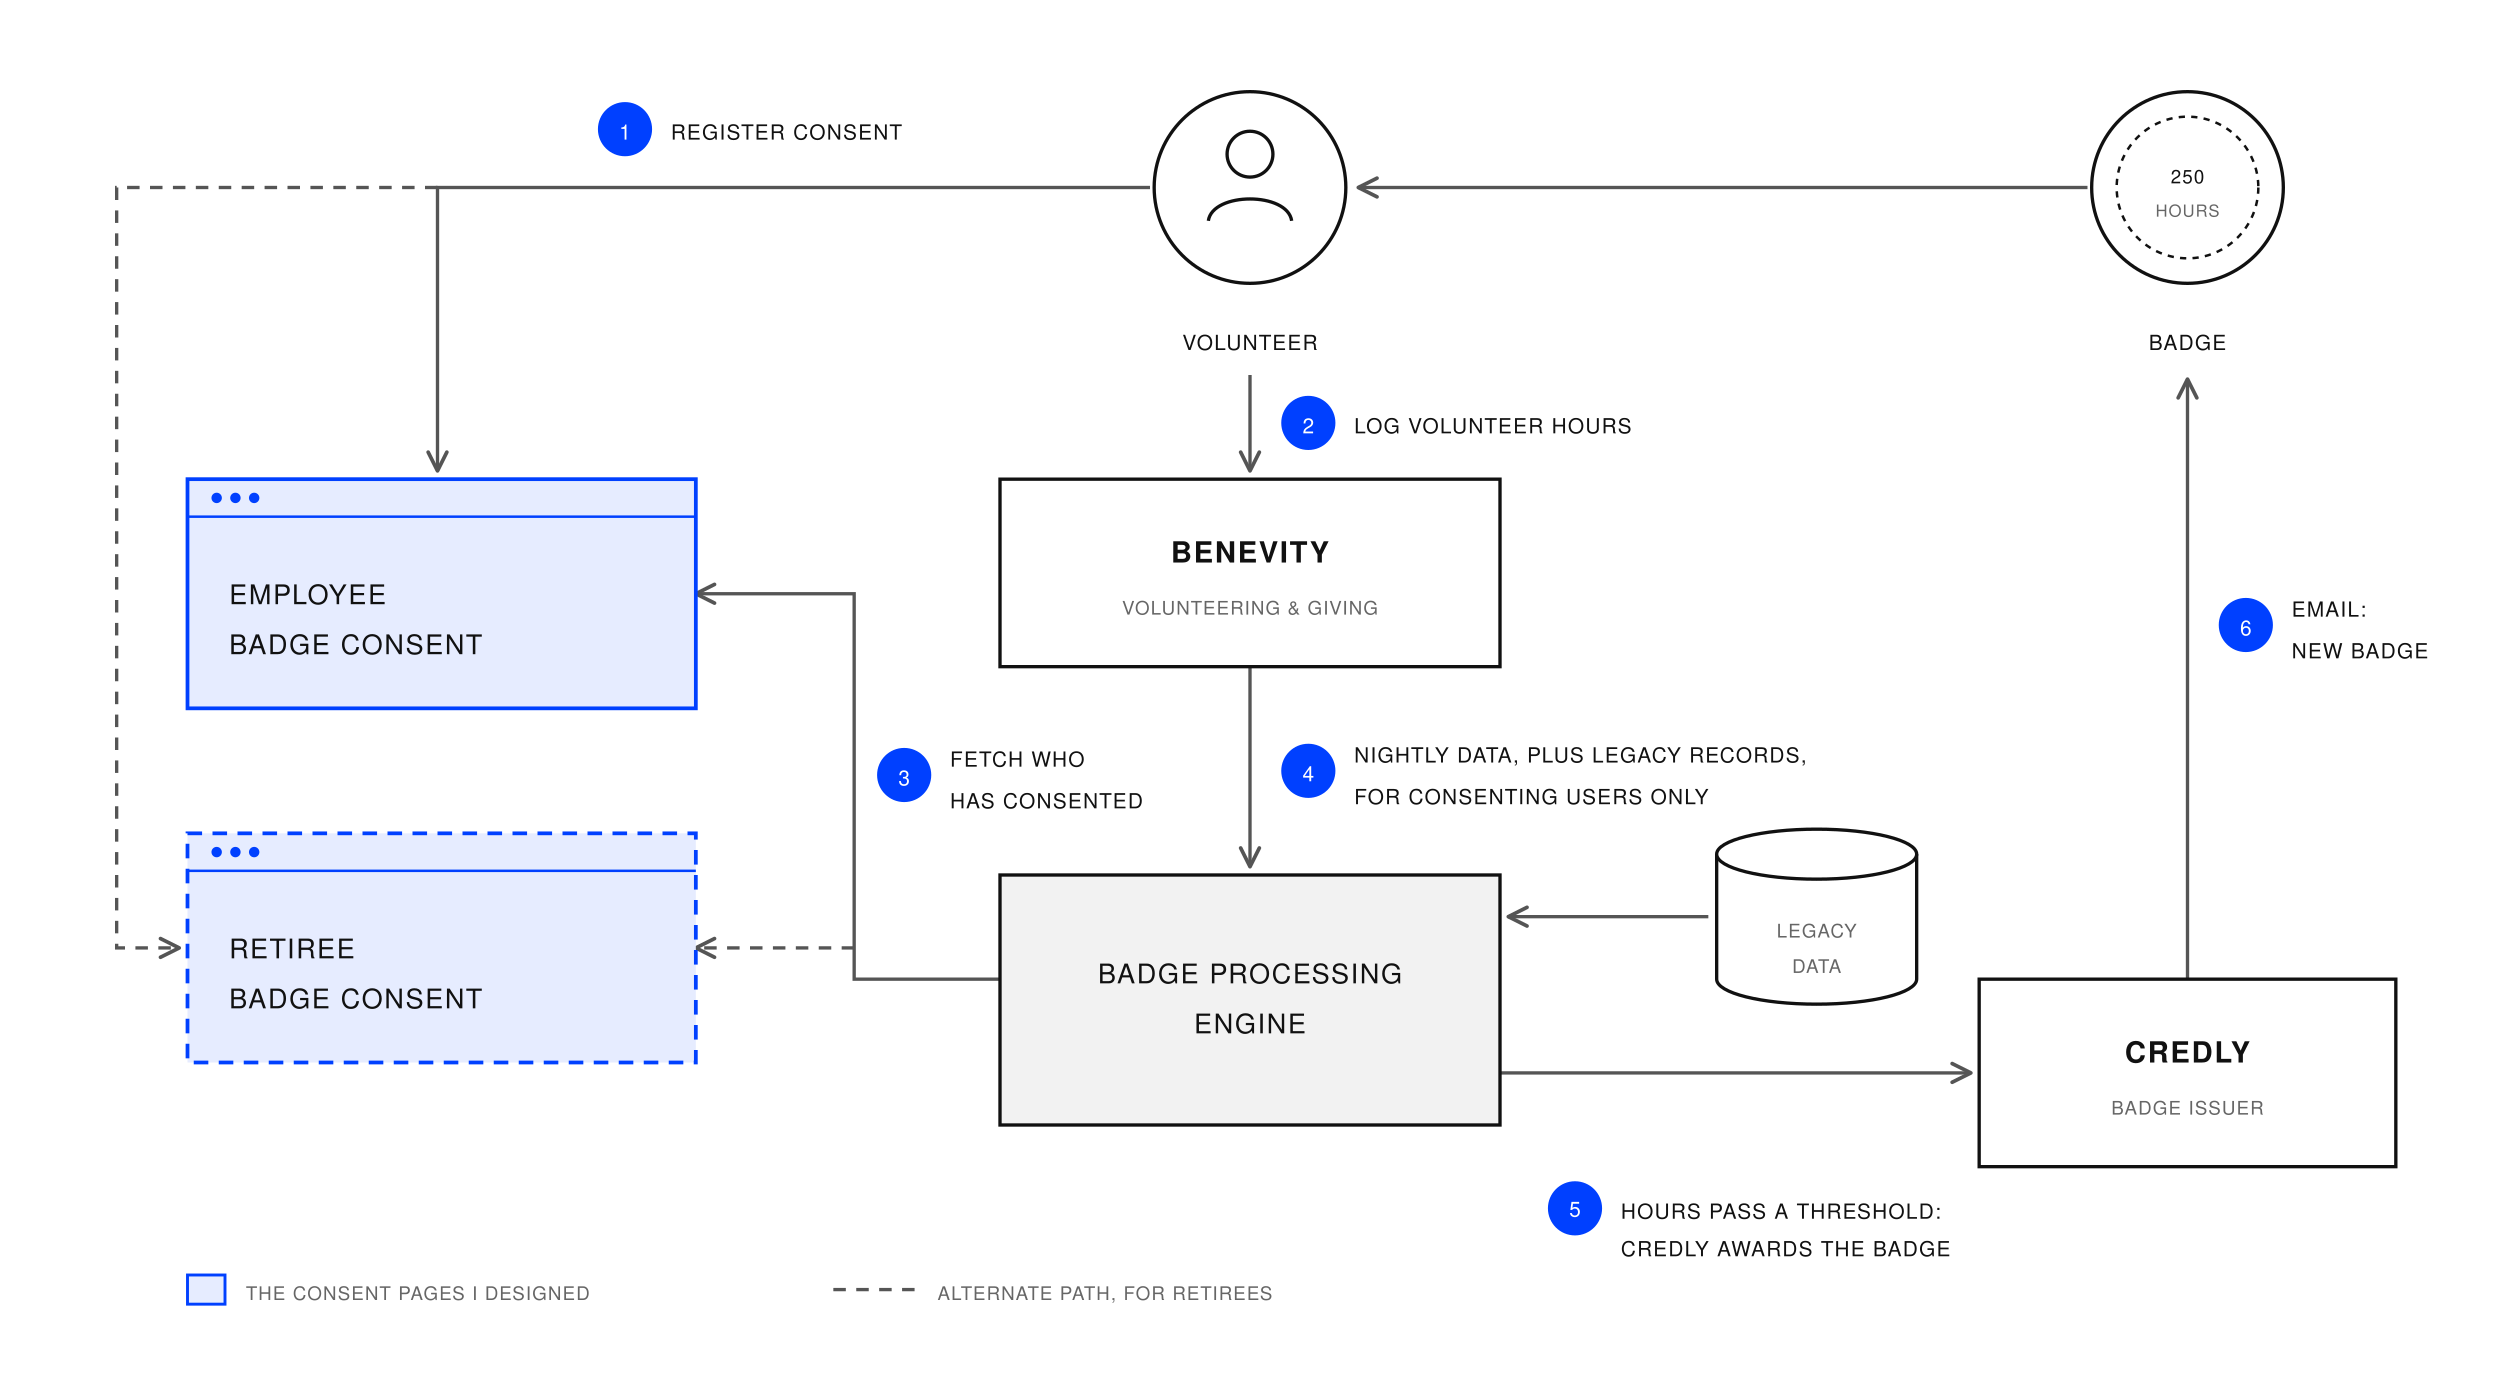
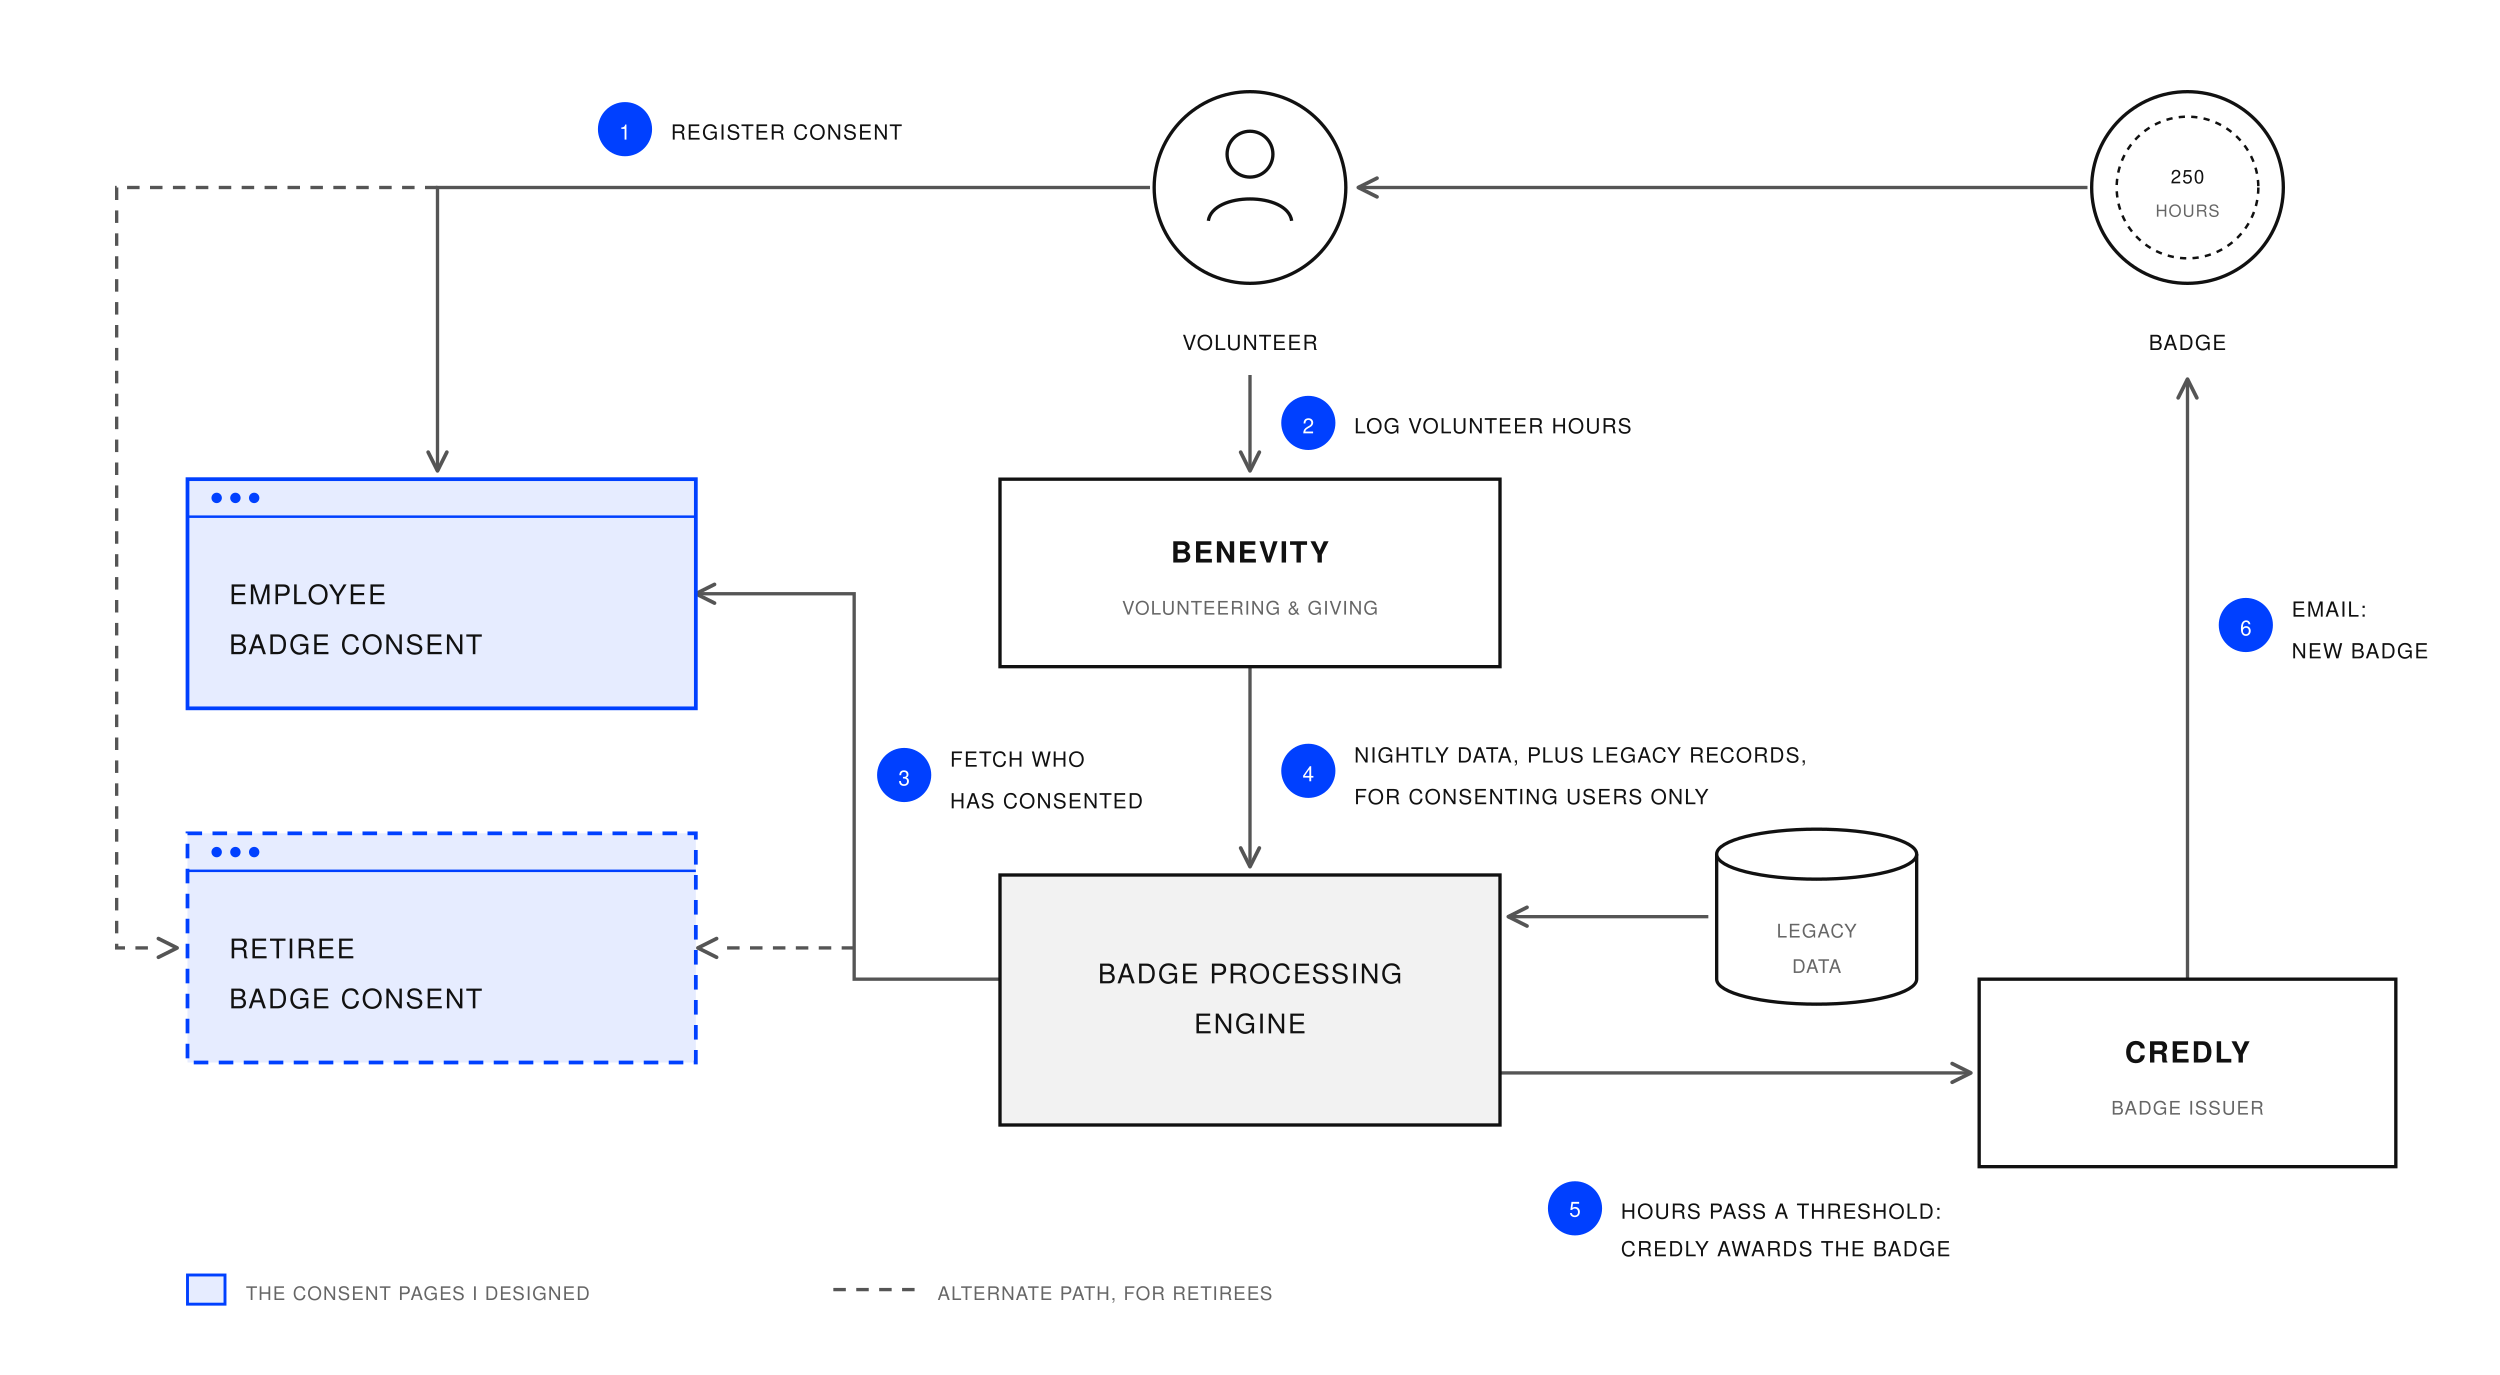
<svg xmlns="http://www.w3.org/2000/svg" viewBox="0 0 1200 660" width="1200" height="660" font-family="Helvetica Neue, Helvetica, Arial, sans-serif" letter-spacing="0.06em">
  <defs>
    <marker id="a" viewBox="0 0 10 10" refX="9" refY="5" markerWidth="7" markerHeight="7" orient="auto-start-reverse">
+       <path d="M1 1 L9 5 L1 9" fill="none" stroke="#555" stroke-width="1.6" stroke-linecap="round" stroke-linejoin="round" />
+     </marker>
+     <marker id="ad" viewBox="0 0 10 10" refX="-3.5" refY="5" markerWidth="7" markerHeight="7" orient="auto-start-reverse" overflow="visible">
      <path d="M1 1 L9 5 L1 9" fill="none" stroke="#555" stroke-width="1.6" stroke-linecap="round" stroke-linejoin="round" />
    </marker>
  </defs>
  <rect width="1200" height="660" fill="#fff" />
  <g fill="none" stroke="#555" stroke-width="1.6">
    <path d="M552 90 H210 V226" marker-end="url(#a)" />
-     <path d="M210 90 H56 V455 H86" stroke-dasharray="6 5" marker-end="url(#a)" />
+     <path d="M210 90 H56 V455 H71" stroke-dasharray="6 5" marker-end="url(#ad)" />
    <path d="M600 180 V226" marker-end="url(#a)" />
    <path d="M480 470 H410 V285 H334" marker-end="url(#a)" />
-     <path d="M410 455 H334" stroke-dasharray="6 5" marker-end="url(#a)" />
+     <path d="M410 455 H349" stroke-dasharray="6 5" marker-end="url(#ad)" />
    <path d="M600 320 V416" marker-end="url(#a)" />
    <path d="M820 440 H724" marker-end="url(#a)" />
    <path d="M720 515 H946" marker-end="url(#a)" />
    <path d="M1050 470 V182" marker-end="url(#a)" />
    <path d="M1002 90 H652" marker-end="url(#a)" />
  </g>
  <circle cx="600" cy="90" r="46" fill="#fff" stroke="#111" stroke-width="1.6" />
  <circle cx="600" cy="74" r="11" fill="none" stroke="#111" stroke-width="1.6" />
  <path d="M580 106 C582 92 618 92 620 106" fill="none" stroke="#111" stroke-width="1.6" />
  <text x="600" y="168" text-anchor="middle" font-size="10" fill="#111">VOLUNTEER</text>
  <g>
    <rect x="90" y="230" width="244" height="110" fill="#E6ECFF" stroke="#0040FF" stroke-width="1.8" />
    <line x1="90" y1="248" x2="334" y2="248" stroke="#0040FF" stroke-width="1.2" />
    <circle cx="104" cy="239" r="2.5" fill="#0040FF" />
    <circle cx="113" cy="239" r="2.5" fill="#0040FF" />
    <circle cx="122" cy="239" r="2.5" fill="#0040FF" />
    <text x="110" y="290" font-size="13" fill="#111">EMPLOYEE</text>
    <text x="110" y="314" font-size="13" fill="#111">BADGE CONSENT</text>
    <rect x="90" y="400" width="244" height="110" fill="#E6ECFF" stroke="#0040FF" stroke-width="1.8" stroke-dasharray="7 5" />
    <line x1="90" y1="418" x2="334" y2="418" stroke="#0040FF" stroke-width="1.2" />
    <circle cx="104" cy="409" r="2.5" fill="#0040FF" />
    <circle cx="113" cy="409" r="2.5" fill="#0040FF" />
    <circle cx="122" cy="409" r="2.5" fill="#0040FF" />
    <text x="110" y="460" font-size="13" fill="#111">RETIREE</text>
    <text x="110" y="484" font-size="13" fill="#111">BADGE CONSENT</text>
  </g>
  <rect x="480" y="230" width="240" height="90" fill="#fff" stroke="#111" stroke-width="1.6" />
  <text x="600" y="270" text-anchor="middle" font-size="14" font-weight="600" fill="#111">BENEVITY</text>
  <text x="600" y="295" text-anchor="middle" font-size="9" fill="#666">VOLUNTEERING &amp; GIVING</text>
  <rect x="480" y="420" width="240" height="120" fill="#f2f2f2" stroke="#111" stroke-width="1.6" />
  <text x="600" y="472" text-anchor="middle" font-size="13" fill="#111">BADGE PROCESSING</text>
  <text x="600" y="496" text-anchor="middle" font-size="13" fill="#111">ENGINE</text>
  <g fill="#fff" stroke="#111" stroke-width="1.6">
    <path d="M824 410 V470 A48 12 0 0 0 920 470 V410" />
    <ellipse cx="872" cy="410" rx="48" ry="12" />
  </g>
  <text x="872" y="450" text-anchor="middle" font-size="9" fill="#666">LEGACY</text>
  <text x="872" y="467" text-anchor="middle" font-size="9" fill="#666">DATA</text>
  <rect x="950" y="470" width="200" height="90" fill="#fff" stroke="#111" stroke-width="1.6" />
  <text x="1050" y="510" text-anchor="middle" font-size="14" font-weight="600" fill="#111">CREDLY</text>
  <text x="1050" y="535" text-anchor="middle" font-size="9" fill="#666">BADGE ISSUER</text>
  <circle cx="1050" cy="90" r="46" fill="#fff" stroke="#111" stroke-width="1.6" />
  <circle cx="1050" cy="90" r="34" fill="none" stroke="#111" stroke-width="1.2" stroke-dasharray="3 3" />
  <text x="1050" y="88" text-anchor="middle" font-size="9" fill="#111">250</text>
  <text x="1050" y="104" text-anchor="middle" font-size="8" fill="#666">HOURS</text>
  <text x="1050" y="168" text-anchor="middle" font-size="10" fill="#111">BADGE</text>
  <g font-size="10" fill="#111">
    <circle cx="300" cy="62" r="13" fill="#0040FF" />
    <text x="300" y="67" text-anchor="middle" fill="#fff" font-size="10">1</text>
    <text x="322" y="67">REGISTER CONSENT</text>
    <circle cx="628" cy="203" r="13" fill="#0040FF" />
    <text x="628" y="208" text-anchor="middle" fill="#fff" font-size="10">2</text>
    <text x="650" y="208">LOG VOLUNTEER HOURS</text>
    <circle cx="434" cy="372" r="13" fill="#0040FF" />
    <text x="434" y="377" text-anchor="middle" fill="#fff" font-size="10">3</text>
    <text x="456" y="368">FETCH WHO</text>
    <text x="456" y="388">HAS CONSENTED</text>
    <circle cx="628" cy="370" r="13" fill="#0040FF" />
    <text x="628" y="375" text-anchor="middle" fill="#fff" font-size="10">4</text>
    <text x="650" y="366">NIGHTLY DATA, PLUS LEGACY RECORDS,</text>
    <text x="650" y="386">FOR CONSENTING USERS ONLY</text>
    <circle cx="756" cy="580" r="13" fill="#0040FF" />
    <text x="756" y="584" text-anchor="middle" fill="#fff" font-size="10">5</text>
    <text x="778" y="585">HOURS PASS A THRESHOLD:</text>
    <text x="778" y="603">CREDLY AWARDS THE BADGE</text>
    <circle cx="1078" cy="300" r="13" fill="#0040FF" />
    <text x="1078" y="305" text-anchor="middle" fill="#fff" font-size="10">6</text>
    <text x="1100" y="296">EMAIL:</text>
    <text x="1100" y="316">NEW BADGE</text>
  </g>
  <g font-size="9" fill="#666">
    <rect x="90" y="612" width="18" height="14" fill="#E6ECFF" stroke="#0040FF" stroke-width="1.4" />
    <text x="118" y="624">THE CONSENT PAGES I DESIGNED</text>
    <line x1="400" y1="619" x2="440" y2="619" stroke="#555" stroke-width="1.6" stroke-dasharray="6 5" />
    <text x="450" y="624">ALTERNATE PATH, FOR RETIREES</text>
  </g>
</svg>
